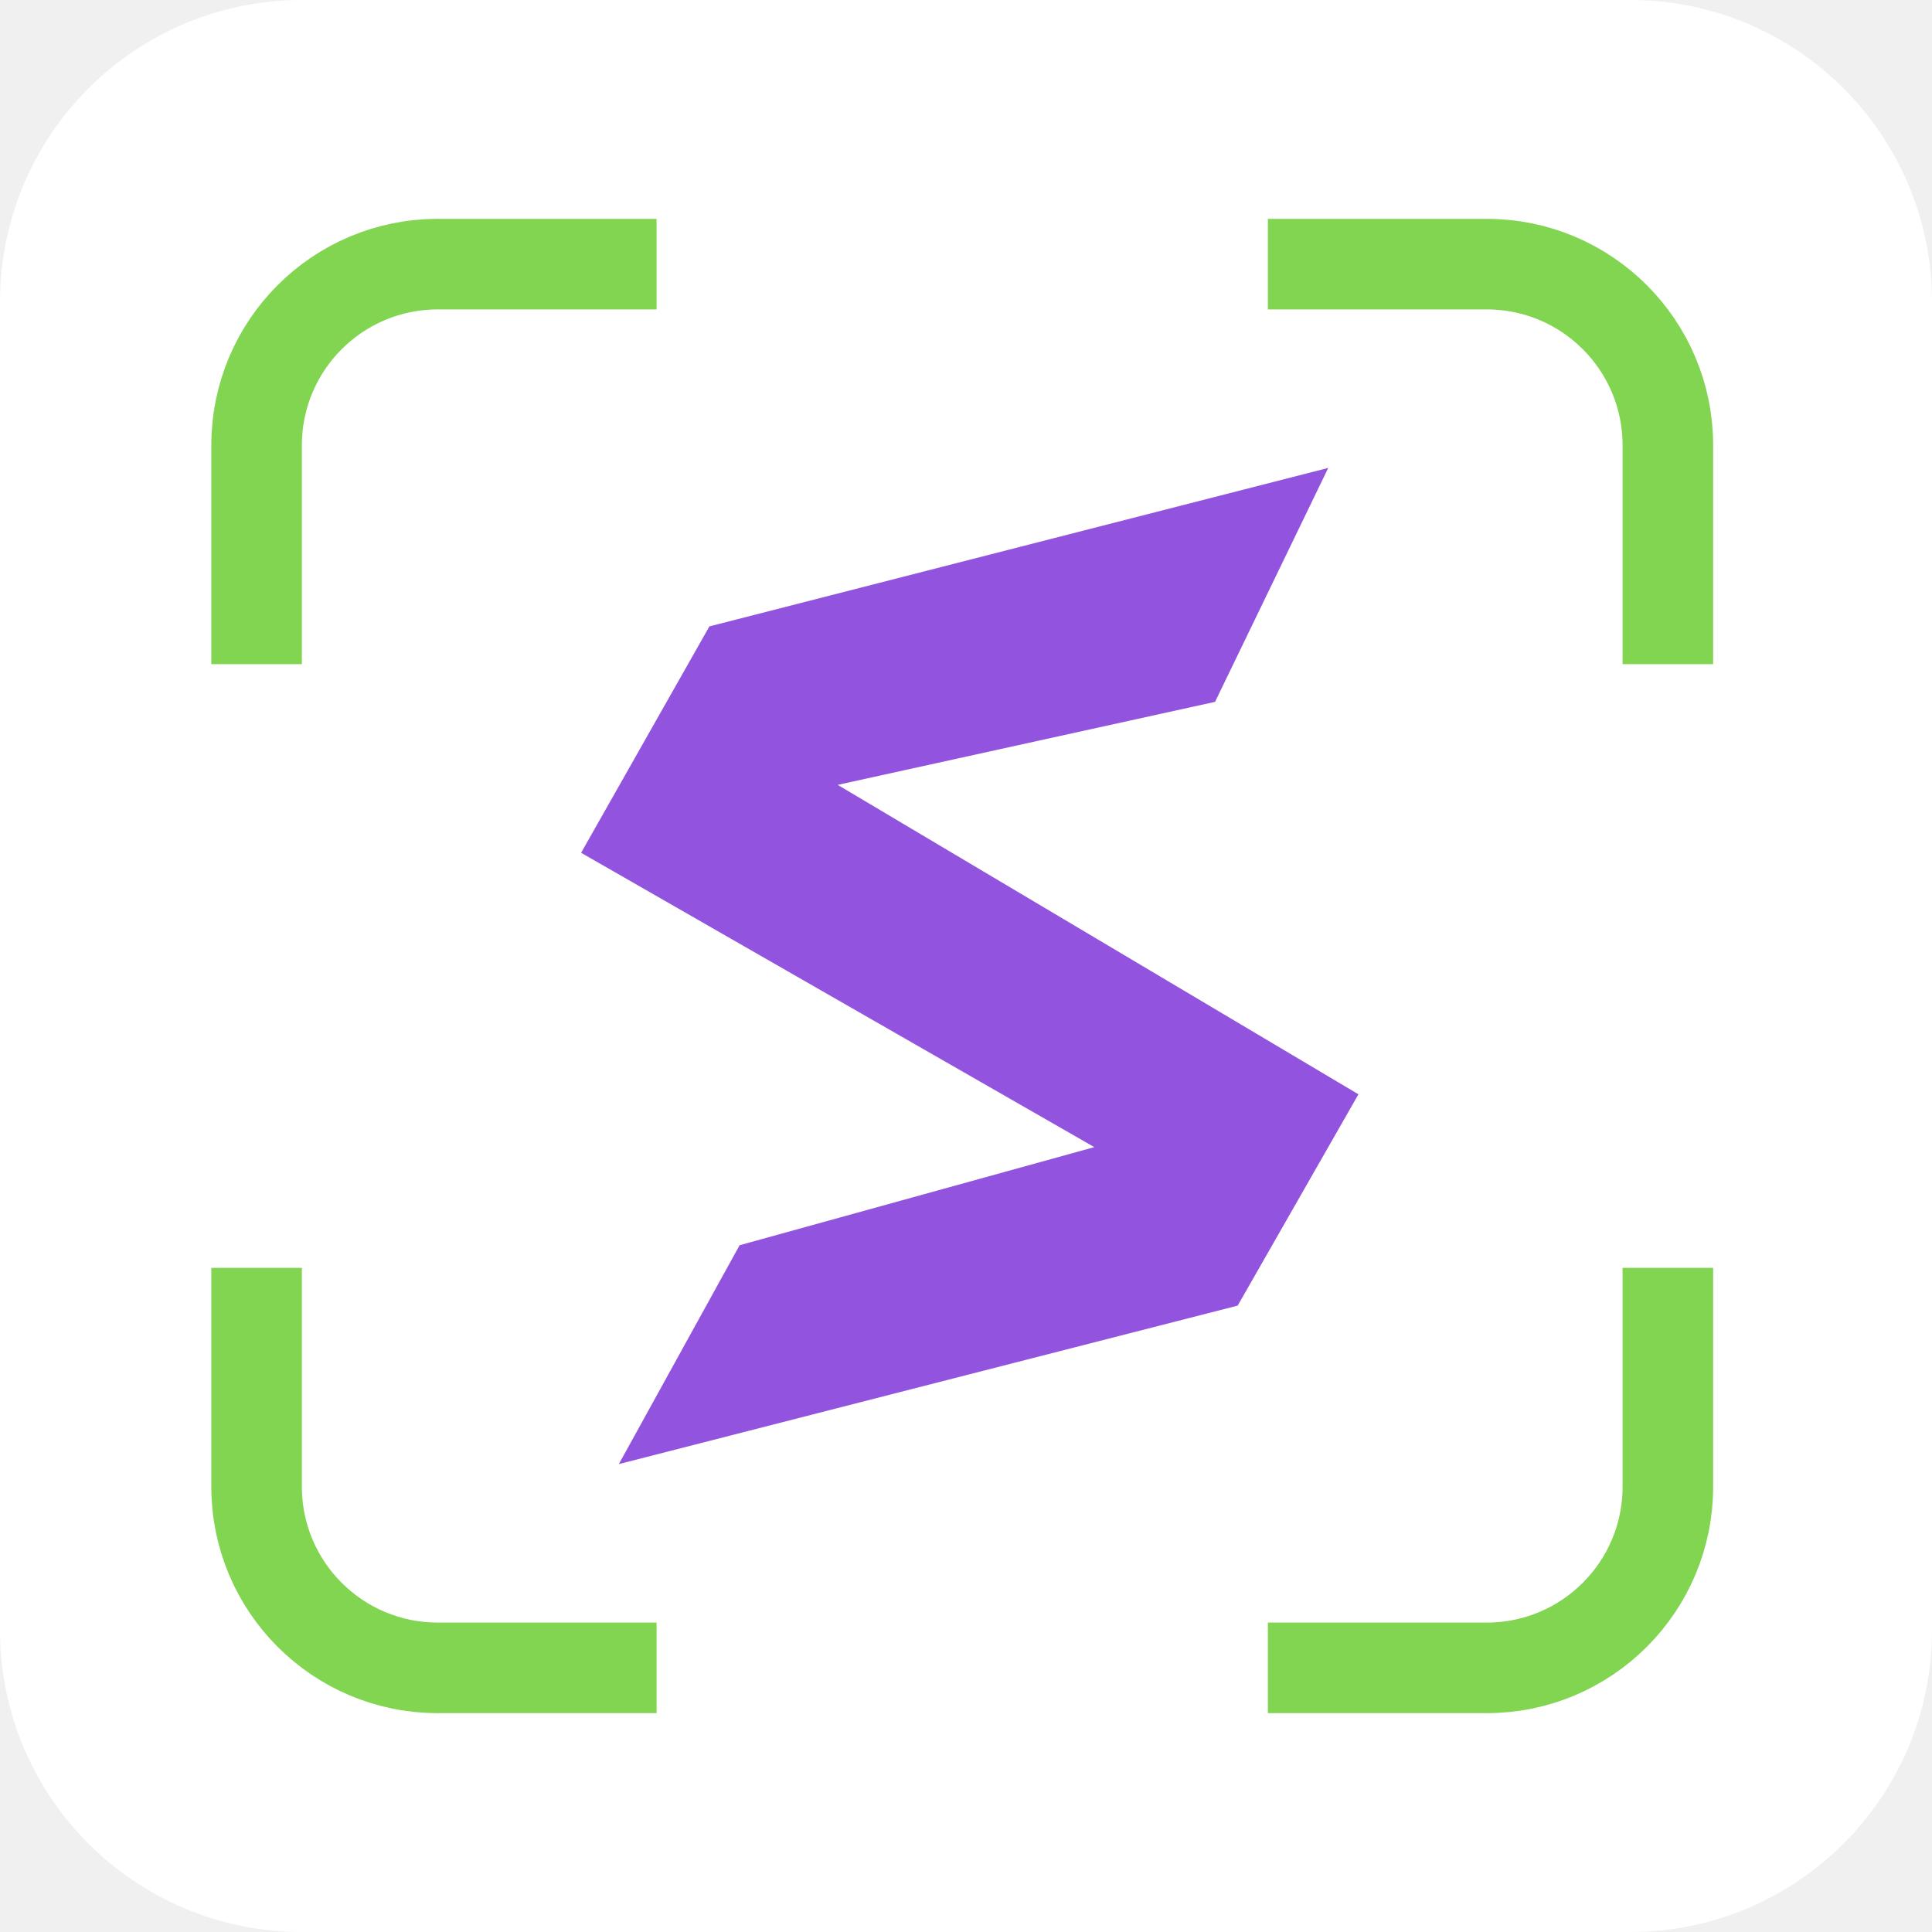
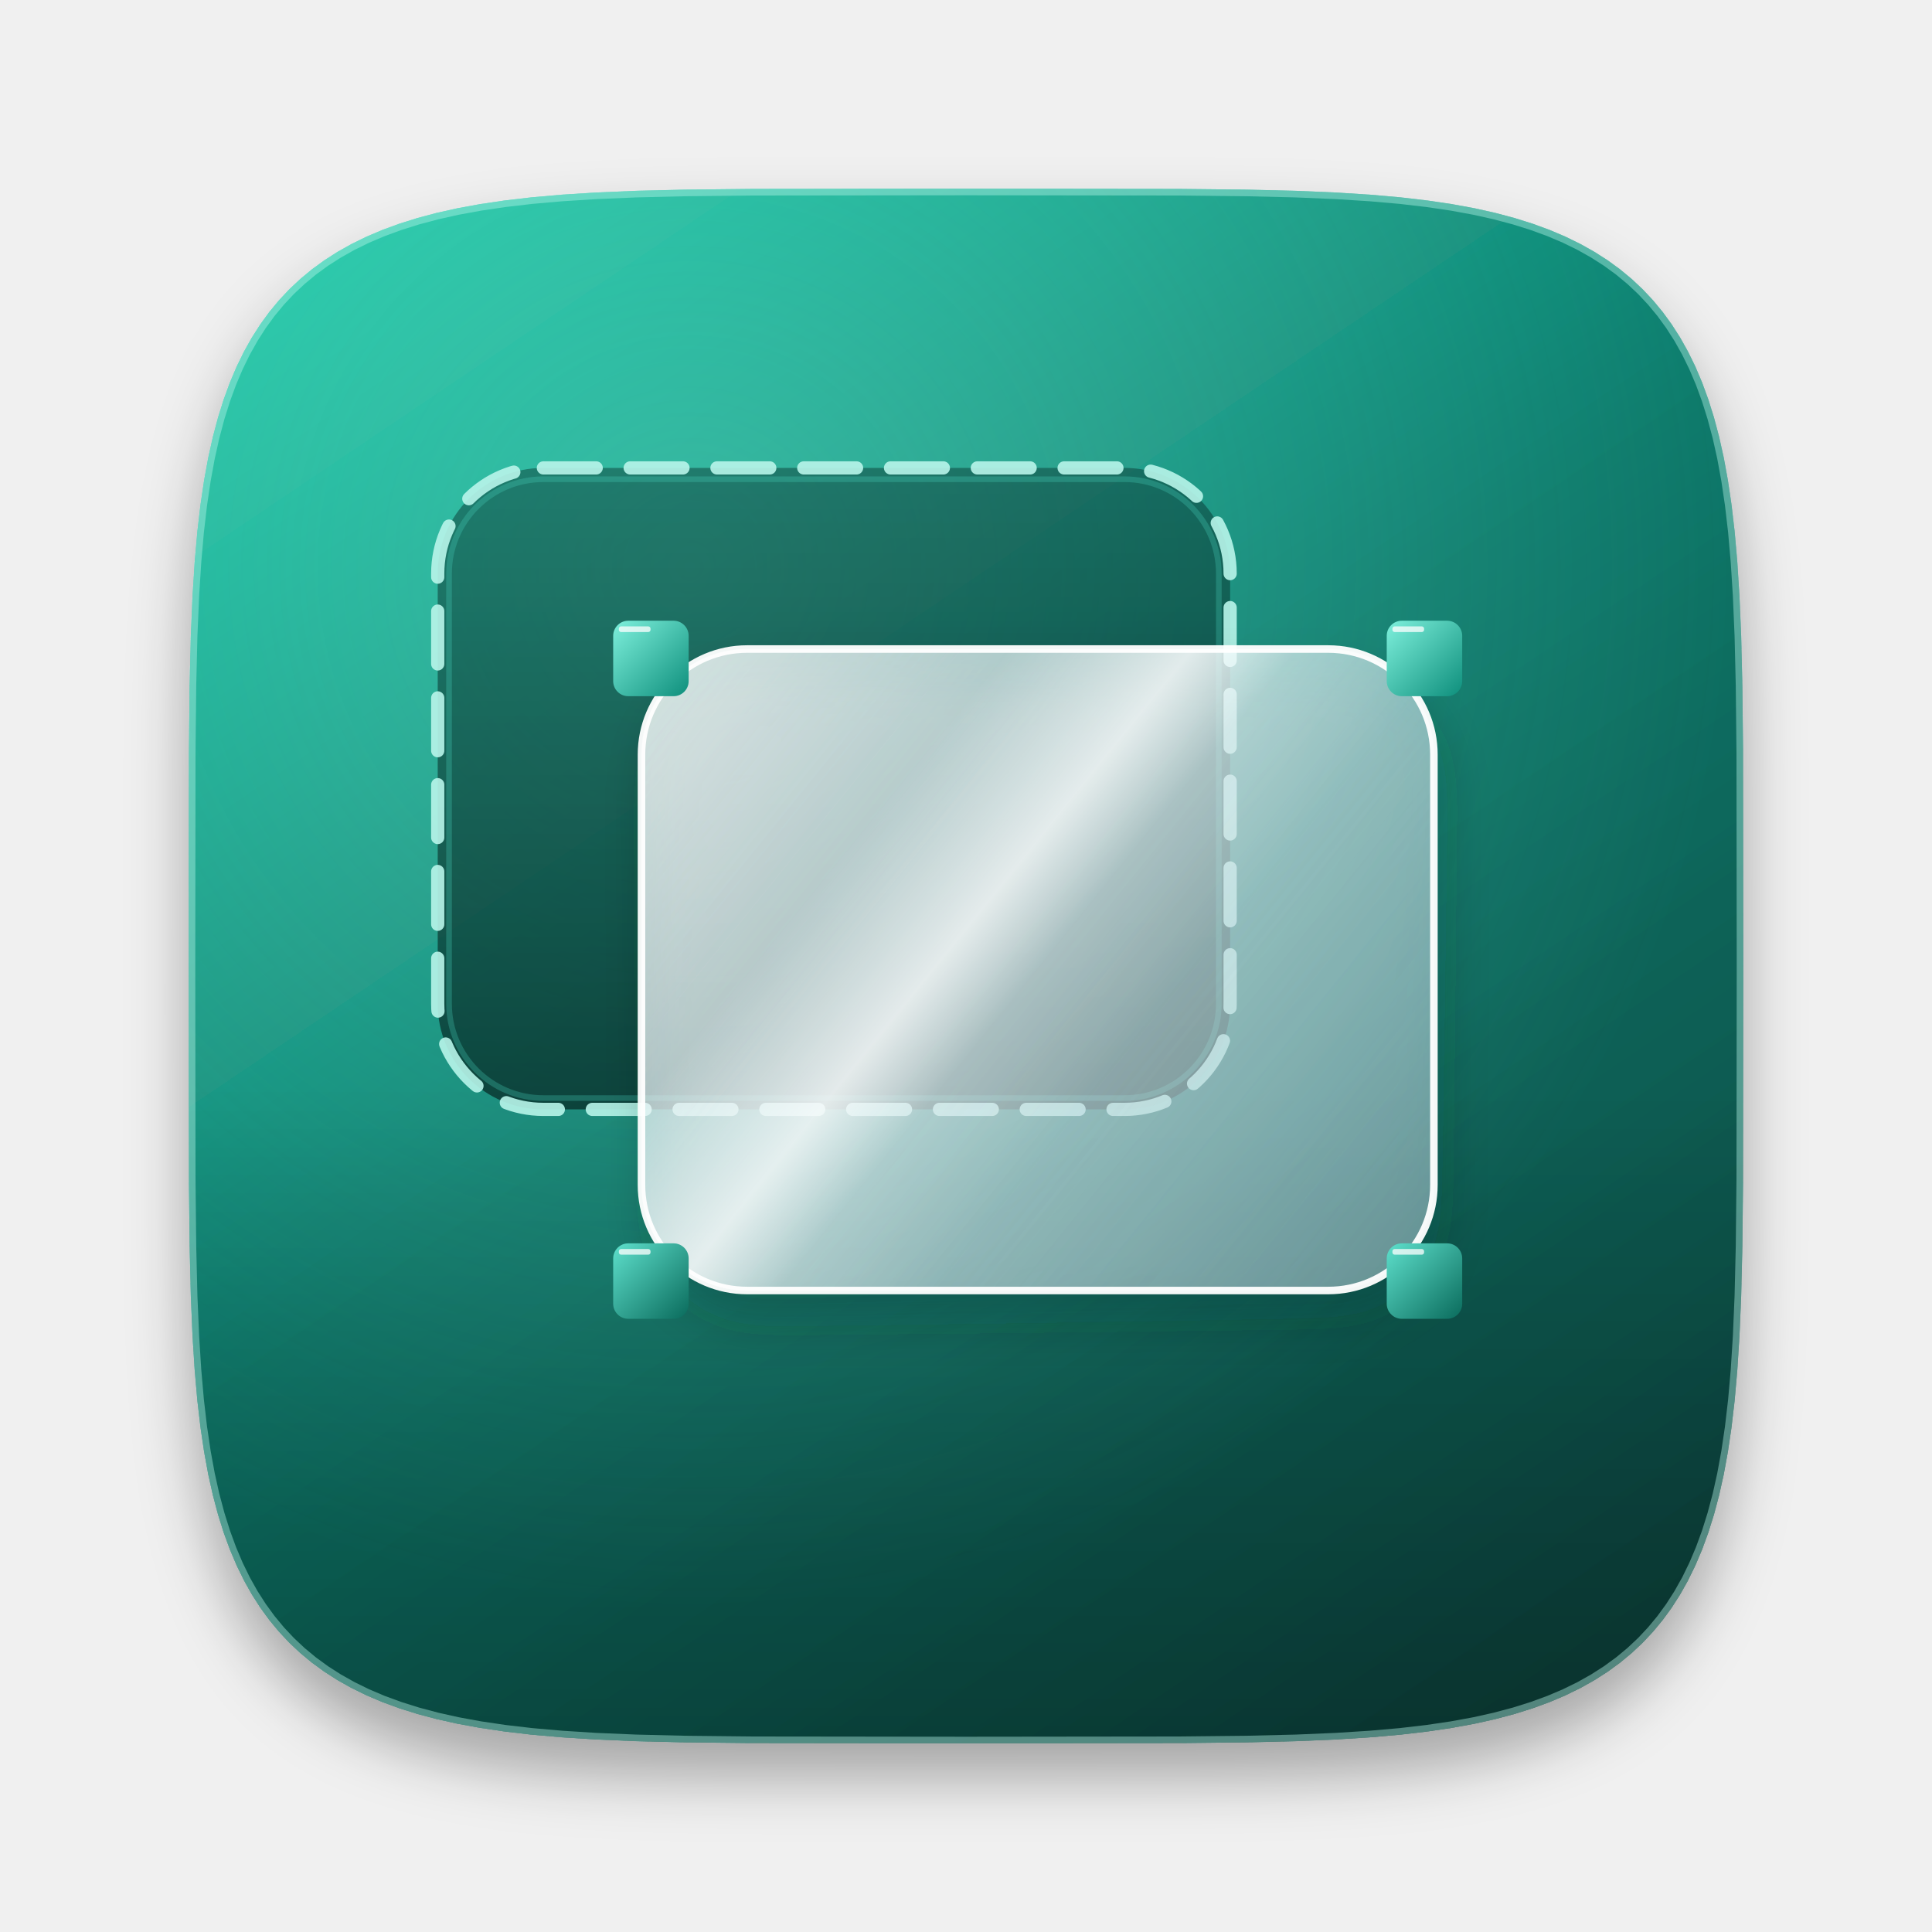
- <svg xmlns="http://www.w3.org/2000/svg" width="256" height="256" viewBox="0 0 256 256" fill="none">
-   <rect width="256" height="256" rx="40" fill="#FFFFFF" />
-   <g fill="none" stroke="#81D550" stroke-width="12" stroke-linecap="butt" stroke-linejoin="round">
-     <path d="M87 35H58C44.745 35 34 45.745 34 59V88" />
-     <path d="M168 35H197C210.255 35 221 45.745 221 59V88" />
-     <path d="M34 168V197C34 210.255 44.745 221 58 221H87" />
-     <path d="M221 168V197C221 210.255 210.255 221 197 221H168" />
+ <svg xmlns="http://www.w3.org/2000/svg" width="1024" height="1024" viewBox="0 0 1024 1024" fill="none">
+   <defs>
+     <filter id="plateSh" x="-20%" y="-20%" width="140%" height="150%">
+       <feDropShadow dx="0" dy="18" stdDeviation="16" flood-color="#000000" flood-opacity="0.32" />
+     </filter>
+     <filter id="objSh" x="-40%" y="-40%" width="180%" height="190%">
+       <feDropShadow dx="4" dy="16" stdDeviation="14" flood-color="#000000" flood-opacity="0.38" />
+     </filter>
+     <filter id="softSh" x="-40%" y="-40%" width="180%" height="180%">
+       <feDropShadow dx="2" dy="8" stdDeviation="8" flood-color="#000000" flood-opacity="0.26" />
+     </filter>
+     <filter id="liftSh" x="-50%" y="-50%" width="200%" height="220%">
+       <feDropShadow dx="8" dy="22" stdDeviation="16" flood-color="#000000" flood-opacity="0.42" />
+     </filter>
+     <linearGradient id="plate" x1="240" y1="40" x2="860" y2="960" gradientUnits="userSpaceOnUse">
+       <stop stop-color="#1EC9A8" />
+       <stop offset="0.46" stop-color="#0D7A6B" />
+       <stop offset="1" stop-color="#0A3F3A" />
+     </linearGradient>
+     <radialGradient id="plateHi" cx="32%" cy="24%" r="68%">
+       <stop stop-color="#7EE8D4" stop-opacity="0.32" />
+       <stop offset="1" stop-color="#7EE8D4" stop-opacity="0" />
+     </radialGradient>
+     <linearGradient id="plateInnerSh" x1="512" y1="200" x2="512" y2="924" gradientUnits="userSpaceOnUse">
+       <stop offset="0.52" stop-color="#000000" stop-opacity="0" />
+       <stop offset="1" stop-color="#000000" stop-opacity="0.28" />
+     </linearGradient>
+     <clipPath id="clipPlate">
+       <path d="M 924.00,512.00 L 923.87,624.84 L 923.49,660.85 L 922.86,686.97 L 921.96,708.17 L 920.81,726.28 L 919.41,742.23 L 917.74,756.55 L 915.81,769.57 L 913.62,781.52 L 911.16,792.56 L 908.42,802.83 L 905.41,812.41 L 902.12,821.38 L 898.55,829.78 L 894.68,837.68 L 890.51,845.11 L 886.04,852.09 L 881.25,858.67 L 876.13,864.85 L 870.67,870.67 L 864.85,876.13 L 858.67,881.25 L 852.09,886.04 L 845.11,890.51 L 837.68,894.68 L 829.78,898.55 L 821.38,902.12 L 812.41,905.41 L 802.83,908.42 L 792.56,911.16 L 781.52,913.62 L 769.57,915.81 L 756.55,917.74 L 742.23,919.41 L 726.28,920.81 L 708.17,921.96 L 686.97,922.86 L 660.85,923.49 L 624.84,923.87 L 512.00,924.00 L 399.16,923.87 L 363.15,923.49 L 337.03,922.86 L 315.83,921.96 L 297.72,920.81 L 281.77,919.41 L 267.45,917.74 L 254.43,915.81 L 242.48,913.62 L 231.44,911.16 L 221.17,908.42 L 211.59,905.41 L 202.62,902.12 L 194.22,898.55 L 186.32,894.68 L 178.89,890.51 L 171.91,886.04 L 165.33,881.25 L 159.15,876.13 L 153.33,870.67 L 147.87,864.85 L 142.75,858.67 L 137.96,852.09 L 133.49,845.11 L 129.32,837.68 L 125.45,829.78 L 121.88,821.38 L 118.59,812.41 L 115.58,802.83 L 112.84,792.56 L 110.38,781.52 L 108.19,769.57 L 106.26,756.55 L 104.59,742.23 L 103.19,726.28 L 102.04,708.17 L 101.14,686.97 L 100.51,660.85 L 100.13,624.84 L 100.00,512.00 L 100.13,399.16 L 100.51,363.15 L 101.14,337.03 L 102.04,315.83 L 103.19,297.72 L 104.59,281.77 L 106.26,267.45 L 108.19,254.43 L 110.38,242.48 L 112.84,231.44 L 115.58,221.17 L 118.59,211.59 L 121.88,202.62 L 125.45,194.22 L 129.32,186.32 L 133.49,178.89 L 137.96,171.91 L 142.75,165.33 L 147.87,159.15 L 153.33,153.33 L 159.15,147.87 L 165.33,142.75 L 171.91,137.96 L 178.89,133.49 L 186.32,129.32 L 194.22,125.45 L 202.62,121.88 L 211.59,118.59 L 221.17,115.58 L 231.44,112.84 L 242.48,110.38 L 254.43,108.19 L 267.45,106.26 L 281.77,104.59 L 297.72,103.19 L 315.83,102.04 L 337.03,101.14 L 363.15,100.51 L 399.16,100.13 L 512.00,100.00 L 624.84,100.13 L 660.85,100.51 L 686.97,101.14 L 708.17,102.04 L 726.28,103.19 L 742.23,104.59 L 756.55,106.26 L 769.57,108.19 L 781.52,110.38 L 792.56,112.84 L 802.83,115.58 L 812.41,118.59 L 821.38,121.88 L 829.78,125.45 L 837.68,129.32 L 845.11,133.49 L 852.09,137.96 L 858.67,142.75 L 864.85,147.87 L 870.67,153.33 L 876.13,159.15 L 881.25,165.33 L 886.04,171.91 L 890.51,178.89 L 894.68,186.32 L 898.55,194.22 L 902.12,202.62 L 905.41,211.59 L 908.42,221.17 L 911.16,231.44 L 913.62,242.48 L 915.81,254.43 L 917.74,267.45 L 919.41,281.77 L 920.81,297.72 L 921.96,315.83 L 922.86,337.03 L 923.49,363.15 L 923.87,399.16 Z" />
+     </clipPath>
+     <path id="platePath" d="M 924.00,512.00 L 923.87,624.84 L 923.49,660.85 L 922.86,686.97 L 921.96,708.17 L 920.81,726.28 L 919.41,742.23 L 917.74,756.55 L 915.81,769.57 L 913.62,781.52 L 911.16,792.56 L 908.42,802.83 L 905.41,812.41 L 902.12,821.38 L 898.55,829.78 L 894.68,837.68 L 890.51,845.11 L 886.04,852.09 L 881.25,858.67 L 876.13,864.85 L 870.67,870.67 L 864.85,876.13 L 858.67,881.25 L 852.09,886.04 L 845.11,890.51 L 837.68,894.68 L 829.78,898.55 L 821.38,902.12 L 812.41,905.41 L 802.83,908.42 L 792.56,911.16 L 781.52,913.62 L 769.57,915.81 L 756.55,917.74 L 742.23,919.41 L 726.28,920.81 L 708.17,921.96 L 686.97,922.86 L 660.85,923.49 L 624.84,923.87 L 512.00,924.00 L 399.16,923.87 L 363.15,923.49 L 337.03,922.86 L 315.83,921.96 L 297.72,920.81 L 281.77,919.41 L 267.45,917.74 L 254.43,915.81 L 242.48,913.62 L 231.44,911.16 L 221.17,908.42 L 211.59,905.41 L 202.62,902.12 L 194.22,898.55 L 186.32,894.68 L 178.89,890.51 L 171.91,886.04 L 165.33,881.25 L 159.15,876.13 L 153.33,870.67 L 147.87,864.85 L 142.75,858.67 L 137.96,852.09 L 133.49,845.11 L 129.32,837.68 L 125.45,829.78 L 121.88,821.38 L 118.59,812.41 L 115.58,802.83 L 112.84,792.56 L 110.38,781.52 L 108.19,769.57 L 106.26,756.55 L 104.59,742.23 L 103.19,726.28 L 102.04,708.17 L 101.14,686.97 L 100.51,660.85 L 100.13,624.84 L 100.00,512.00 L 100.13,399.16 L 100.51,363.15 L 101.14,337.03 L 102.04,315.83 L 103.19,297.72 L 104.59,281.77 L 106.26,267.45 L 108.19,254.43 L 110.38,242.48 L 112.84,231.44 L 115.58,221.17 L 118.59,211.59 L 121.88,202.62 L 125.45,194.22 L 129.32,186.32 L 133.49,178.89 L 137.96,171.91 L 142.75,165.33 L 147.87,159.15 L 153.33,153.33 L 159.15,147.87 L 165.33,142.75 L 171.91,137.96 L 178.89,133.49 L 186.32,129.32 L 194.22,125.45 L 202.62,121.88 L 211.59,118.59 L 221.17,115.58 L 231.44,112.84 L 242.48,110.38 L 254.43,108.19 L 267.45,106.26 L 281.77,104.59 L 297.72,103.19 L 315.83,102.04 L 337.03,101.14 L 363.15,100.51 L 399.16,100.13 L 512.00,100.00 L 624.84,100.13 L 660.85,100.51 L 686.97,101.14 L 708.17,102.04 L 726.28,103.19 L 742.23,104.59 L 756.55,106.26 L 769.57,108.19 L 781.52,110.38 L 792.56,112.84 L 802.83,115.58 L 812.41,118.59 L 821.38,121.88 L 829.78,125.45 L 837.68,129.32 L 845.11,133.49 L 852.09,137.96 L 858.67,142.75 L 864.85,147.87 L 870.67,153.33 L 876.13,159.15 L 881.25,165.33 L 886.04,171.91 L 890.51,178.89 L 894.68,186.32 L 898.55,194.22 L 902.12,202.62 L 905.41,211.59 L 908.42,221.17 L 911.16,231.44 L 913.62,242.48 L 915.81,254.43 L 917.74,267.45 L 919.41,281.77 L 920.81,297.72 L 921.96,315.83 L 922.86,337.03 L 923.49,363.15 L 923.87,399.16 Z" />
+   </defs>
+   <use href="#platePath" filter="url(#plateSh)" fill="#000" opacity="0" />
+   <path d="M 924.00,512.00 L 923.87,624.84 L 923.49,660.85 L 922.86,686.97 L 921.96,708.17 L 920.81,726.28 L 919.41,742.23 L 917.74,756.55 L 915.81,769.57 L 913.62,781.52 L 911.16,792.56 L 908.42,802.83 L 905.41,812.41 L 902.12,821.38 L 898.55,829.78 L 894.68,837.68 L 890.51,845.11 L 886.04,852.09 L 881.25,858.67 L 876.13,864.85 L 870.67,870.67 L 864.85,876.13 L 858.67,881.25 L 852.09,886.04 L 845.11,890.51 L 837.68,894.68 L 829.78,898.55 L 821.38,902.12 L 812.41,905.41 L 802.83,908.42 L 792.56,911.16 L 781.52,913.62 L 769.57,915.81 L 756.55,917.74 L 742.23,919.41 L 726.28,920.81 L 708.17,921.96 L 686.97,922.86 L 660.85,923.49 L 624.84,923.87 L 512.00,924.00 L 399.16,923.87 L 363.15,923.49 L 337.03,922.86 L 315.83,921.96 L 297.72,920.81 L 281.77,919.41 L 267.45,917.74 L 254.43,915.81 L 242.48,913.62 L 231.44,911.16 L 221.17,908.42 L 211.59,905.41 L 202.62,902.12 L 194.22,898.55 L 186.32,894.68 L 178.89,890.51 L 171.91,886.04 L 165.33,881.25 L 159.15,876.13 L 153.33,870.67 L 147.87,864.85 L 142.75,858.67 L 137.96,852.09 L 133.49,845.11 L 129.32,837.68 L 125.45,829.78 L 121.88,821.38 L 118.59,812.41 L 115.58,802.83 L 112.84,792.56 L 110.38,781.52 L 108.19,769.57 L 106.26,756.55 L 104.59,742.23 L 103.19,726.28 L 102.04,708.17 L 101.14,686.97 L 100.51,660.85 L 100.13,624.84 L 100.00,512.00 L 100.13,399.16 L 100.51,363.15 L 101.14,337.03 L 102.04,315.83 L 103.19,297.72 L 104.59,281.77 L 106.26,267.45 L 108.19,254.43 L 110.38,242.48 L 112.84,231.44 L 115.58,221.17 L 118.59,211.59 L 121.88,202.62 L 125.45,194.22 L 129.32,186.32 L 133.49,178.89 L 137.96,171.91 L 142.75,165.33 L 147.87,159.15 L 153.33,153.33 L 159.15,147.87 L 165.33,142.75 L 171.91,137.96 L 178.89,133.49 L 186.32,129.32 L 194.22,125.45 L 202.62,121.88 L 211.59,118.59 L 221.17,115.58 L 231.44,112.84 L 242.48,110.38 L 254.43,108.19 L 267.45,106.26 L 281.77,104.59 L 297.72,103.19 L 315.83,102.04 L 337.03,101.14 L 363.15,100.51 L 399.16,100.13 L 512.00,100.00 L 624.84,100.13 L 660.85,100.51 L 686.97,101.14 L 708.17,102.04 L 726.28,103.19 L 742.23,104.59 L 756.55,106.26 L 769.57,108.19 L 781.52,110.38 L 792.56,112.84 L 802.83,115.58 L 812.41,118.59 L 821.38,121.88 L 829.78,125.45 L 837.68,129.32 L 845.11,133.49 L 852.09,137.96 L 858.67,142.75 L 864.85,147.87 L 870.67,153.33 L 876.13,159.15 L 881.25,165.33 L 886.04,171.91 L 890.51,178.89 L 894.68,186.32 L 898.55,194.22 L 902.12,202.62 L 905.41,211.59 L 908.42,221.17 L 911.16,231.44 L 913.62,242.48 L 915.81,254.43 L 917.74,267.45 L 919.41,281.77 L 920.81,297.72 L 921.96,315.83 L 922.86,337.03 L 923.49,363.15 L 923.87,399.16 Z" fill="url(#plate)" filter="url(#plateSh)" />
+   <g clip-path="url(#clipPlate)">
+     <rect x="100" y="100" width="824" height="824" fill="url(#plateHi)" />
+     <path d="M 924.00,512.00 L 923.87,624.84 L 923.49,660.85 L 922.86,686.97 L 921.96,708.17 L 920.81,726.28 L 919.41,742.23 L 917.74,756.55 L 915.81,769.57 L 913.62,781.52 L 911.16,792.56 L 908.42,802.83 L 905.41,812.41 L 902.12,821.38 L 898.55,829.78 L 894.68,837.68 L 890.51,845.11 L 886.04,852.09 L 881.25,858.67 L 876.13,864.85 L 870.67,870.67 L 864.85,876.13 L 858.67,881.25 L 852.09,886.04 L 845.11,890.51 L 837.68,894.68 L 829.78,898.55 L 821.38,902.12 L 812.41,905.41 L 802.83,908.42 L 792.56,911.16 L 781.52,913.62 L 769.57,915.81 L 756.55,917.74 L 742.23,919.41 L 726.28,920.81 L 708.17,921.96 L 686.97,922.86 L 660.85,923.49 L 624.84,923.87 L 512.00,924.00 L 399.16,923.87 L 363.15,923.49 L 337.03,922.86 L 315.83,921.96 L 297.72,920.81 L 281.77,919.41 L 267.45,917.74 L 254.43,915.81 L 242.48,913.62 L 231.44,911.16 L 221.17,908.42 L 211.59,905.41 L 202.62,902.12 L 194.22,898.55 L 186.32,894.68 L 178.89,890.51 L 171.91,886.04 L 165.33,881.25 L 159.15,876.13 L 153.33,870.67 L 147.87,864.85 L 142.75,858.67 L 137.96,852.09 L 133.49,845.11 L 129.32,837.68 L 125.45,829.78 L 121.88,821.38 L 118.59,812.41 L 115.58,802.83 L 112.84,792.56 L 110.38,781.52 L 108.19,769.57 L 106.26,756.55 L 104.59,742.23 L 103.19,726.28 L 102.04,708.17 L 101.14,686.97 L 100.51,660.85 L 100.13,624.84 L 100.00,512.00 L 100.13,399.16 L 100.51,363.15 L 101.14,337.03 L 102.04,315.83 L 103.19,297.72 L 104.59,281.77 L 106.26,267.45 L 108.19,254.43 L 110.38,242.48 L 112.84,231.44 L 115.58,221.17 L 118.59,211.59 L 121.88,202.62 L 125.45,194.22 L 129.32,186.32 L 133.49,178.89 L 137.96,171.91 L 142.75,165.33 L 147.87,159.15 L 153.33,153.33 L 159.15,147.87 L 165.33,142.75 L 171.91,137.96 L 178.89,133.49 L 186.32,129.32 L 194.22,125.45 L 202.62,121.88 L 211.59,118.59 L 221.17,115.58 L 231.44,112.84 L 242.48,110.38 L 254.43,108.19 L 267.45,106.26 L 281.77,104.59 L 297.72,103.19 L 315.83,102.04 L 337.03,101.14 L 363.15,100.51 L 399.16,100.13 L 512.00,100.00 L 624.84,100.13 L 660.85,100.51 L 686.97,101.14 L 708.17,102.04 L 726.28,103.19 L 742.23,104.59 L 756.55,106.26 L 769.57,108.19 L 781.52,110.38 L 792.56,112.84 L 802.83,115.58 L 812.41,118.59 L 821.38,121.88 L 829.78,125.45 L 837.68,129.32 L 845.11,133.49 L 852.09,137.96 L 858.67,142.75 L 864.85,147.87 L 870.67,153.33 L 876.13,159.15 L 881.25,165.33 L 886.04,171.91 L 890.51,178.89 L 894.68,186.32 L 898.55,194.22 L 902.12,202.62 L 905.41,211.59 L 908.42,221.17 L 911.16,231.44 L 913.62,242.48 L 915.81,254.43 L 917.74,267.45 L 919.41,281.77 L 920.81,297.72 L 921.96,315.83 L 922.86,337.03 L 923.49,363.15 L 923.87,399.16 Z" fill="url(#plateInnerSh)" />
+     <path d="M 924.00,512.00 L 923.87,624.84 L 923.49,660.85 L 922.86,686.97 L 921.96,708.17 L 920.81,726.28 L 919.41,742.23 L 917.74,756.55 L 915.81,769.57 L 913.62,781.52 L 911.16,792.56 L 908.42,802.83 L 905.41,812.41 L 902.12,821.38 L 898.55,829.78 L 894.68,837.68 L 890.51,845.11 L 886.04,852.09 L 881.25,858.67 L 876.13,864.85 L 870.67,870.67 L 864.85,876.13 L 858.67,881.25 L 852.09,886.04 L 845.11,890.51 L 837.68,894.68 L 829.78,898.55 L 821.38,902.12 L 812.41,905.41 L 802.83,908.42 L 792.56,911.16 L 781.52,913.62 L 769.57,915.81 L 756.55,917.74 L 742.23,919.41 L 726.28,920.81 L 708.17,921.96 L 686.97,922.86 L 660.85,923.49 L 624.84,923.87 L 512.00,924.00 L 399.16,923.87 L 363.15,923.49 L 337.03,922.86 L 315.83,921.96 L 297.72,920.81 L 281.77,919.41 L 267.45,917.74 L 254.43,915.81 L 242.48,913.62 L 231.44,911.16 L 221.17,908.42 L 211.59,905.41 L 202.62,902.12 L 194.22,898.55 L 186.32,894.68 L 178.89,890.51 L 171.91,886.04 L 165.33,881.25 L 159.15,876.13 L 153.33,870.67 L 147.87,864.85 L 142.75,858.67 L 137.96,852.09 L 133.49,845.11 L 129.32,837.68 L 125.45,829.78 L 121.88,821.38 L 118.59,812.41 L 115.58,802.83 L 112.84,792.56 L 110.38,781.52 L 108.19,769.57 L 106.26,756.55 L 104.59,742.23 L 103.19,726.28 L 102.04,708.17 L 101.14,686.97 L 100.51,660.85 L 100.13,624.84 L 100.00,512.00 L 100.13,399.16 L 100.51,363.15 L 101.14,337.03 L 102.04,315.83 L 103.19,297.72 L 104.59,281.77 L 106.26,267.45 L 108.19,254.43 L 110.38,242.48 L 112.84,231.44 L 115.58,221.17 L 118.59,211.59 L 121.88,202.62 L 125.45,194.22 L 129.32,186.32 L 133.49,178.89 L 137.96,171.91 L 142.75,165.33 L 147.87,159.15 L 153.33,153.33 L 159.15,147.87 L 165.33,142.75 L 171.91,137.96 L 178.89,133.49 L 186.32,129.32 L 194.22,125.45 L 202.62,121.88 L 211.59,118.59 L 221.17,115.58 L 231.44,112.84 L 242.48,110.38 L 254.43,108.19 L 267.45,106.26 L 281.77,104.59 L 297.72,103.19 L 315.83,102.04 L 337.03,101.14 L 363.15,100.51 L 399.16,100.13 L 512.00,100.00 L 624.84,100.13 L 660.85,100.51 L 686.97,101.14 L 708.17,102.04 L 726.28,103.19 L 742.23,104.59 L 756.55,106.26 L 769.57,108.19 L 781.52,110.38 L 792.56,112.84 L 802.83,115.58 L 812.41,118.59 L 821.38,121.88 L 829.78,125.45 L 837.68,129.32 L 845.11,133.49 L 852.09,137.96 L 858.67,142.75 L 864.85,147.87 L 870.67,153.33 L 876.13,159.15 L 881.25,165.33 L 886.04,171.91 L 890.51,178.89 L 894.68,186.32 L 898.55,194.22 L 902.12,202.62 L 905.41,211.59 L 908.42,221.17 L 911.16,231.44 L 913.62,242.48 L 915.81,254.43 L 917.74,267.45 L 919.41,281.77 L 920.81,297.72 L 921.96,315.83 L 922.86,337.03 L 923.49,363.15 L 923.87,399.16 Z" fill="none" stroke="#B8F5EA" stroke-opacity="0.42" stroke-width="7" />
+     <defs>
+       <linearGradient id="well" x1="232" y1="248" x2="232" y2="588" gradientUnits="userSpaceOnUse">
+         <stop stop-color="#06302C" stop-opacity="0.45" />
+         <stop offset="1" stop-color="#021614" stop-opacity="0.62" />
+       </linearGradient>
+       <linearGradient id="glassD" x1="340" y1="344" x2="760" y2="684" gradientUnits="userSpaceOnUse">
+         <stop stop-color="#FFFFFF" stop-opacity="0.82" />
+         <stop offset="0.45" stop-color="#E8F4FA" stop-opacity="0.62" />
+         <stop offset="1" stop-color="#C5D8E6" stop-opacity="0.42" />
+       </linearGradient>
+       <linearGradient id="specD" x1="340" y1="344" x2="760" y2="684" gradientUnits="userSpaceOnUse">
+         <stop offset="0.28" stop-color="#FFFFFF" stop-opacity="0" />
+         <stop offset="0.42" stop-color="#FFFFFF" stop-opacity="0.7" />
+         <stop offset="0.50" stop-color="#FFFFFF" stop-opacity="0.15" />
+         <stop offset="0.62" stop-color="#FFFFFF" stop-opacity="0" />
+       </linearGradient>
+       <filter id="glassShD" x="-40%" y="-40%" width="180%" height="210%">
+         <feDropShadow dx="6" dy="16" stdDeviation="13" flood-color="#042E2A" flood-opacity="0.40" />
+       </filter>
+       <linearGradient id="hD0" x1="0" y1="0" x2="1" y2="1">
+         <stop stop-color="#7EF0DC" />
+         <stop offset="1" stop-color="#0E8F7C" />
+       </linearGradient>
+       <linearGradient id="hD1" x1="0" y1="0" x2="1" y2="1">
+         <stop stop-color="#7EF0DC" />
+         <stop offset="1" stop-color="#0E8F7C" />
+       </linearGradient>
+       <linearGradient id="hD2" x1="0" y1="0" x2="1" y2="1">
+         <stop stop-color="#5EE0CC" />
+         <stop offset="1" stop-color="#0A6B5C" />
+       </linearGradient>
+       <linearGradient id="hD3" x1="0" y1="0" x2="1" y2="1">
+         <stop stop-color="#5EE0CC" />
+         <stop offset="1" stop-color="#0A6B5C" />
+       </linearGradient>
+       <clipPath id="tileClip">
+         <path d="M 396.00,344.00 H 704.00 A 56.00,56.00 0 0 1 760.00,400.00 V 628.00 A 56.00,56.00 0 0 1 704.00,684.00 H 396.00 A 56.00,56.00 0 0 1 340.00,628.00 V 400.00 A 56.00,56.00 0 0 1 396.00,344.00 Z" />
+       </clipPath>
+     </defs>
+     <path d="M 288.00,248.00 H 596.00 A 56.00,56.00 0 0 1 652.00,304.00 V 532.00 A 56.00,56.00 0 0 1 596.00,588.00 H 288.00 A 56.00,56.00 0 0 1 232.00,532.00 V 304.00 A 56.00,56.00 0 0 1 288.00,248.00 Z" fill="url(#well)" />
+     <path d="M 288.00,254.00 H 596.00 A 50.00,50.00 0 0 1 646.00,304.00 V 532.00 A 50.00,50.00 0 0 1 596.00,582.00 H 288.00 A 50.00,50.00 0 0 1 238.00,532.00 V 304.00 A 50.00,50.00 0 0 1 288.00,254.00 Z" fill="none" stroke="#4AD4BE" stroke-opacity="0.28" stroke-width="3" />
+     <path d="M 288.00,248.00 H 596.00 A 56.00,56.00 0 0 1 652.00,304.00 V 532.00 A 56.00,56.00 0 0 1 596.00,588.00 H 288.00 A 56.00,56.00 0 0 1 232.00,532.00 V 304.00 A 56.00,56.00 0 0 1 288.00,248.00 Z" fill="none" stroke="#B8F5EA" stroke-opacity="0.9" stroke-width="7" stroke-dasharray="28 18" stroke-linecap="round" />
+     <g filter="url(#glassShD)">
+       <path d="M 396.00,344.00 H 704.00 A 56.00,56.00 0 0 1 760.00,400.00 V 628.00 A 56.00,56.00 0 0 1 704.00,684.00 H 396.00 A 56.00,56.00 0 0 1 340.00,628.00 V 400.00 A 56.00,56.00 0 0 1 396.00,344.00 Z" fill="url(#glassD)" />
+     </g>
+     <g clip-path="url(#tileClip)">
+       <rect x="340" y="344" width="420" height="340" fill="url(#specD)" />
+     </g>
+     <path d="M 396.00,344.00 H 704.00 A 56.00,56.00 0 0 1 760.00,400.00 V 628.00 A 56.00,56.00 0 0 1 704.00,684.00 H 396.00 A 56.00,56.00 0 0 1 340.00,628.00 V 400.00 A 56.00,56.00 0 0 1 396.00,344.00 Z" fill="none" stroke="#FFFFFF" stroke-opacity="0.95" stroke-width="4" />
+     <rect x="325.0" y="329.0" width="40" height="40" rx="8" fill="url(#hD0)" />
+     <rect x="328.0" y="332.0" width="16.8" height="3" rx="1.2" fill="#FFFFFF" fill-opacity="0.75" />
+     <rect x="735.0" y="329.0" width="40" height="40" rx="8" fill="url(#hD1)" />
+     <rect x="738.0" y="332.0" width="16.8" height="3" rx="1.2" fill="#FFFFFF" fill-opacity="0.75" />
+     <rect x="325.0" y="659.0" width="40" height="40" rx="8" fill="url(#hD2)" />
+     <rect x="328.0" y="662.0" width="16.8" height="3" rx="1.2" fill="#FFFFFF" fill-opacity="0.75" />
+     <rect x="735.0" y="659.0" width="40" height="40" rx="8" fill="url(#hD3)" />
+     <rect x="738.0" y="662.0" width="16.8" height="3" rx="1.2" fill="#FFFFFF" fill-opacity="0.75" />
  </g>
-   <path fill="#9254DE" d="M94 83L176 62L161 93L111 104L180 145L164 173L82 194L98 165L145 152L77 113L94 83Z" />
</svg>
